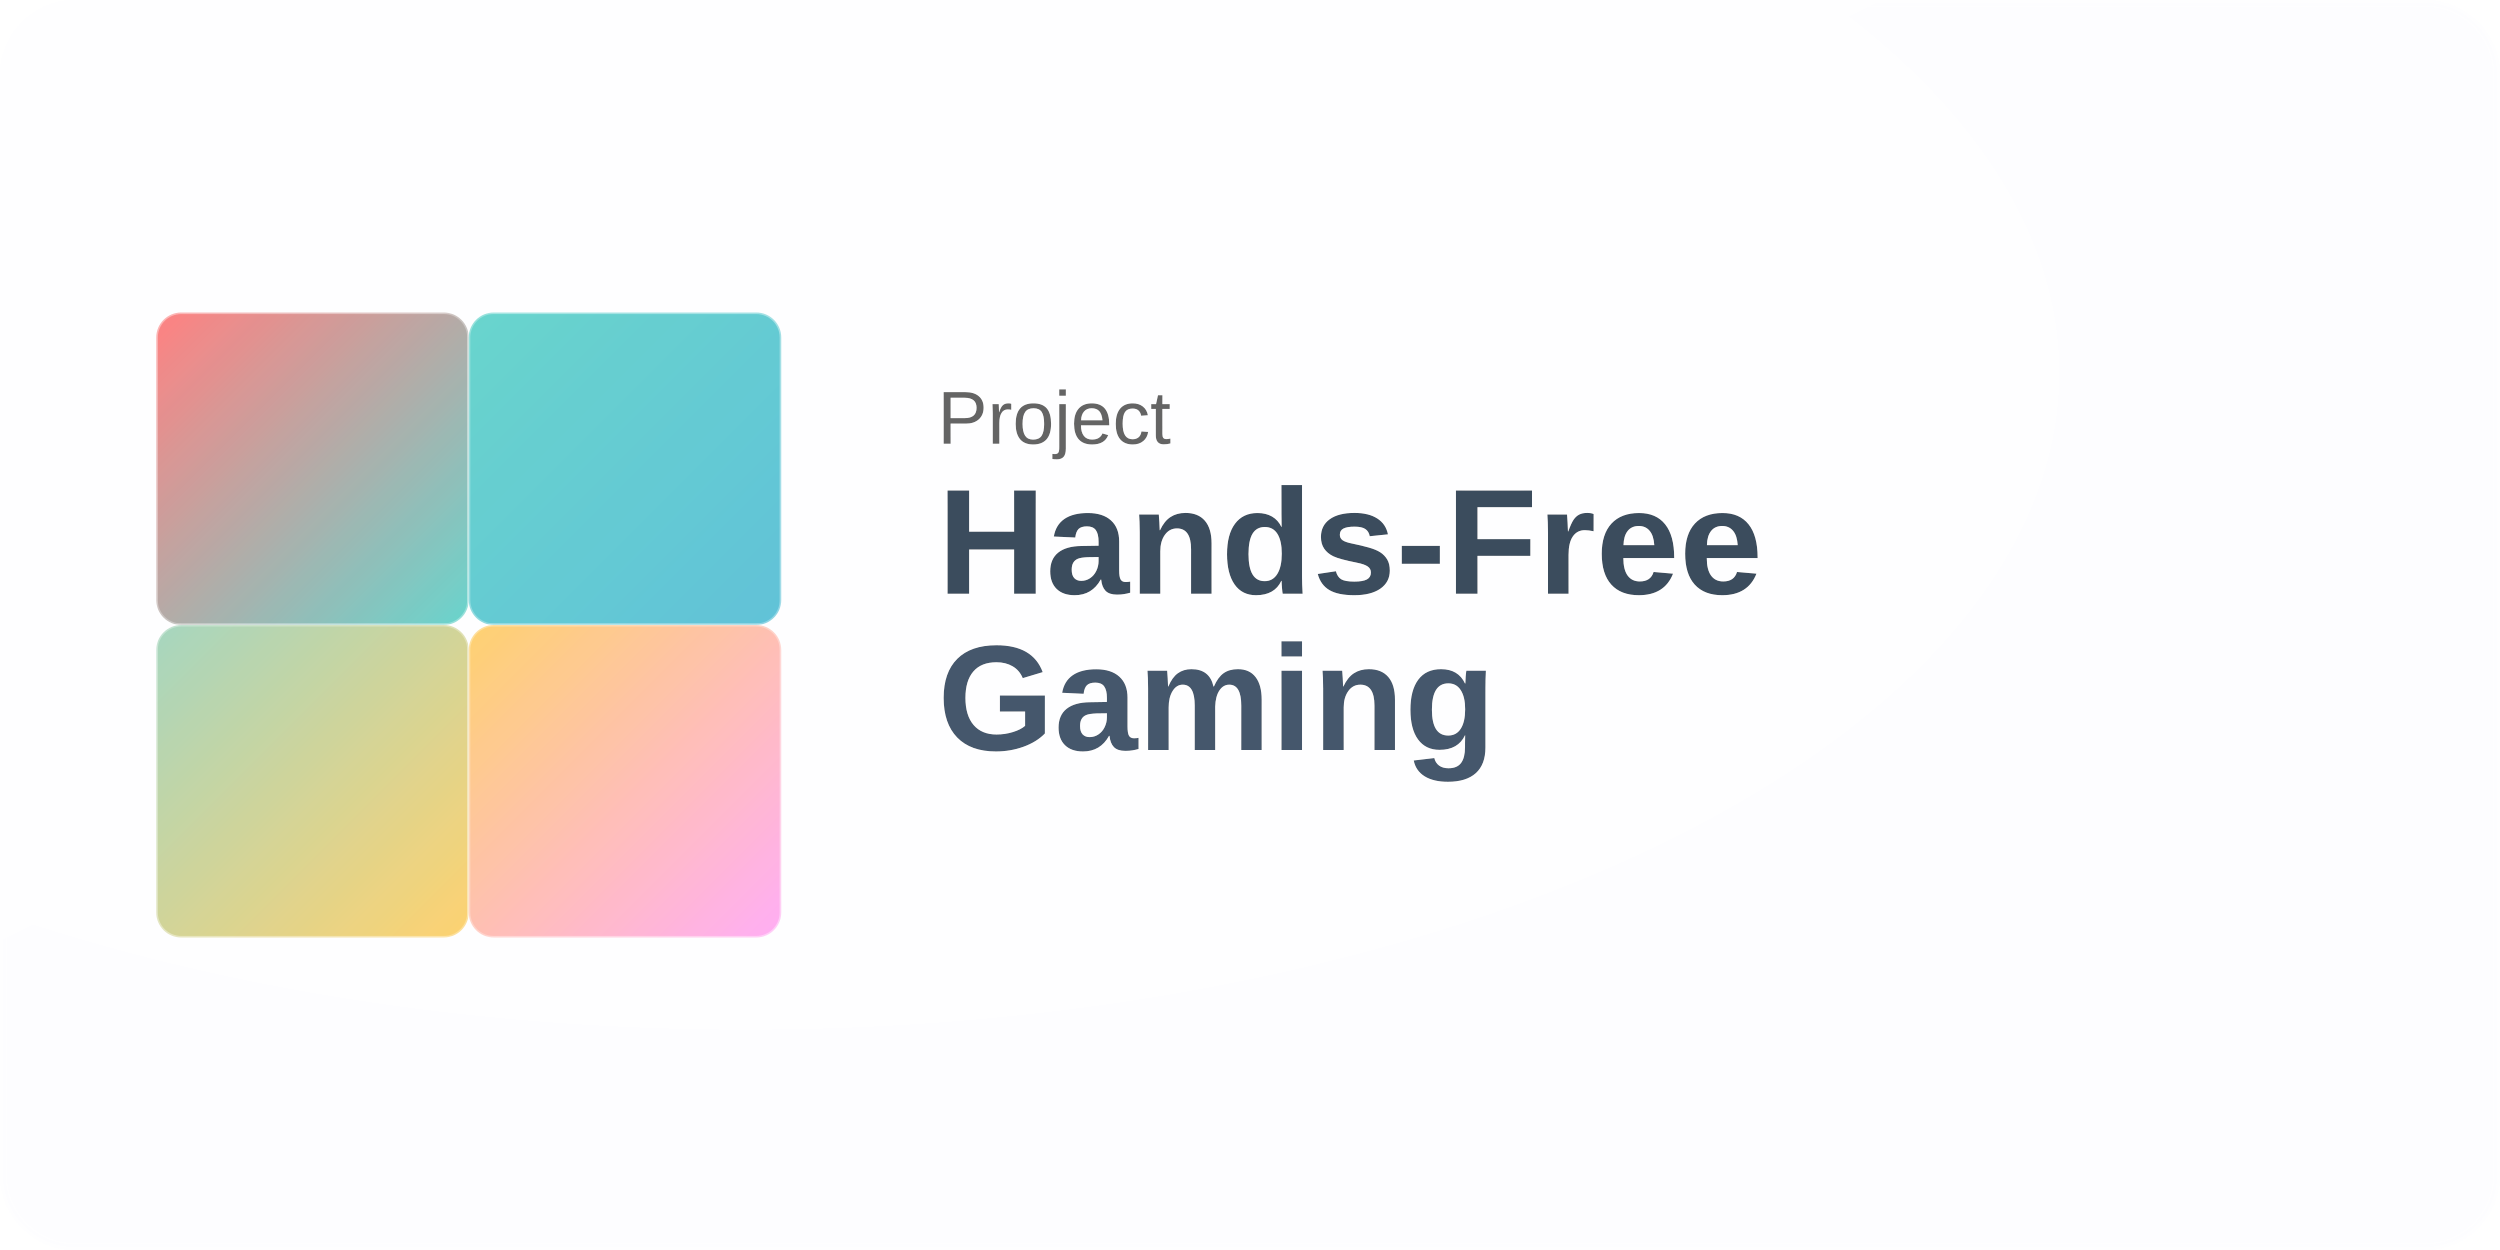
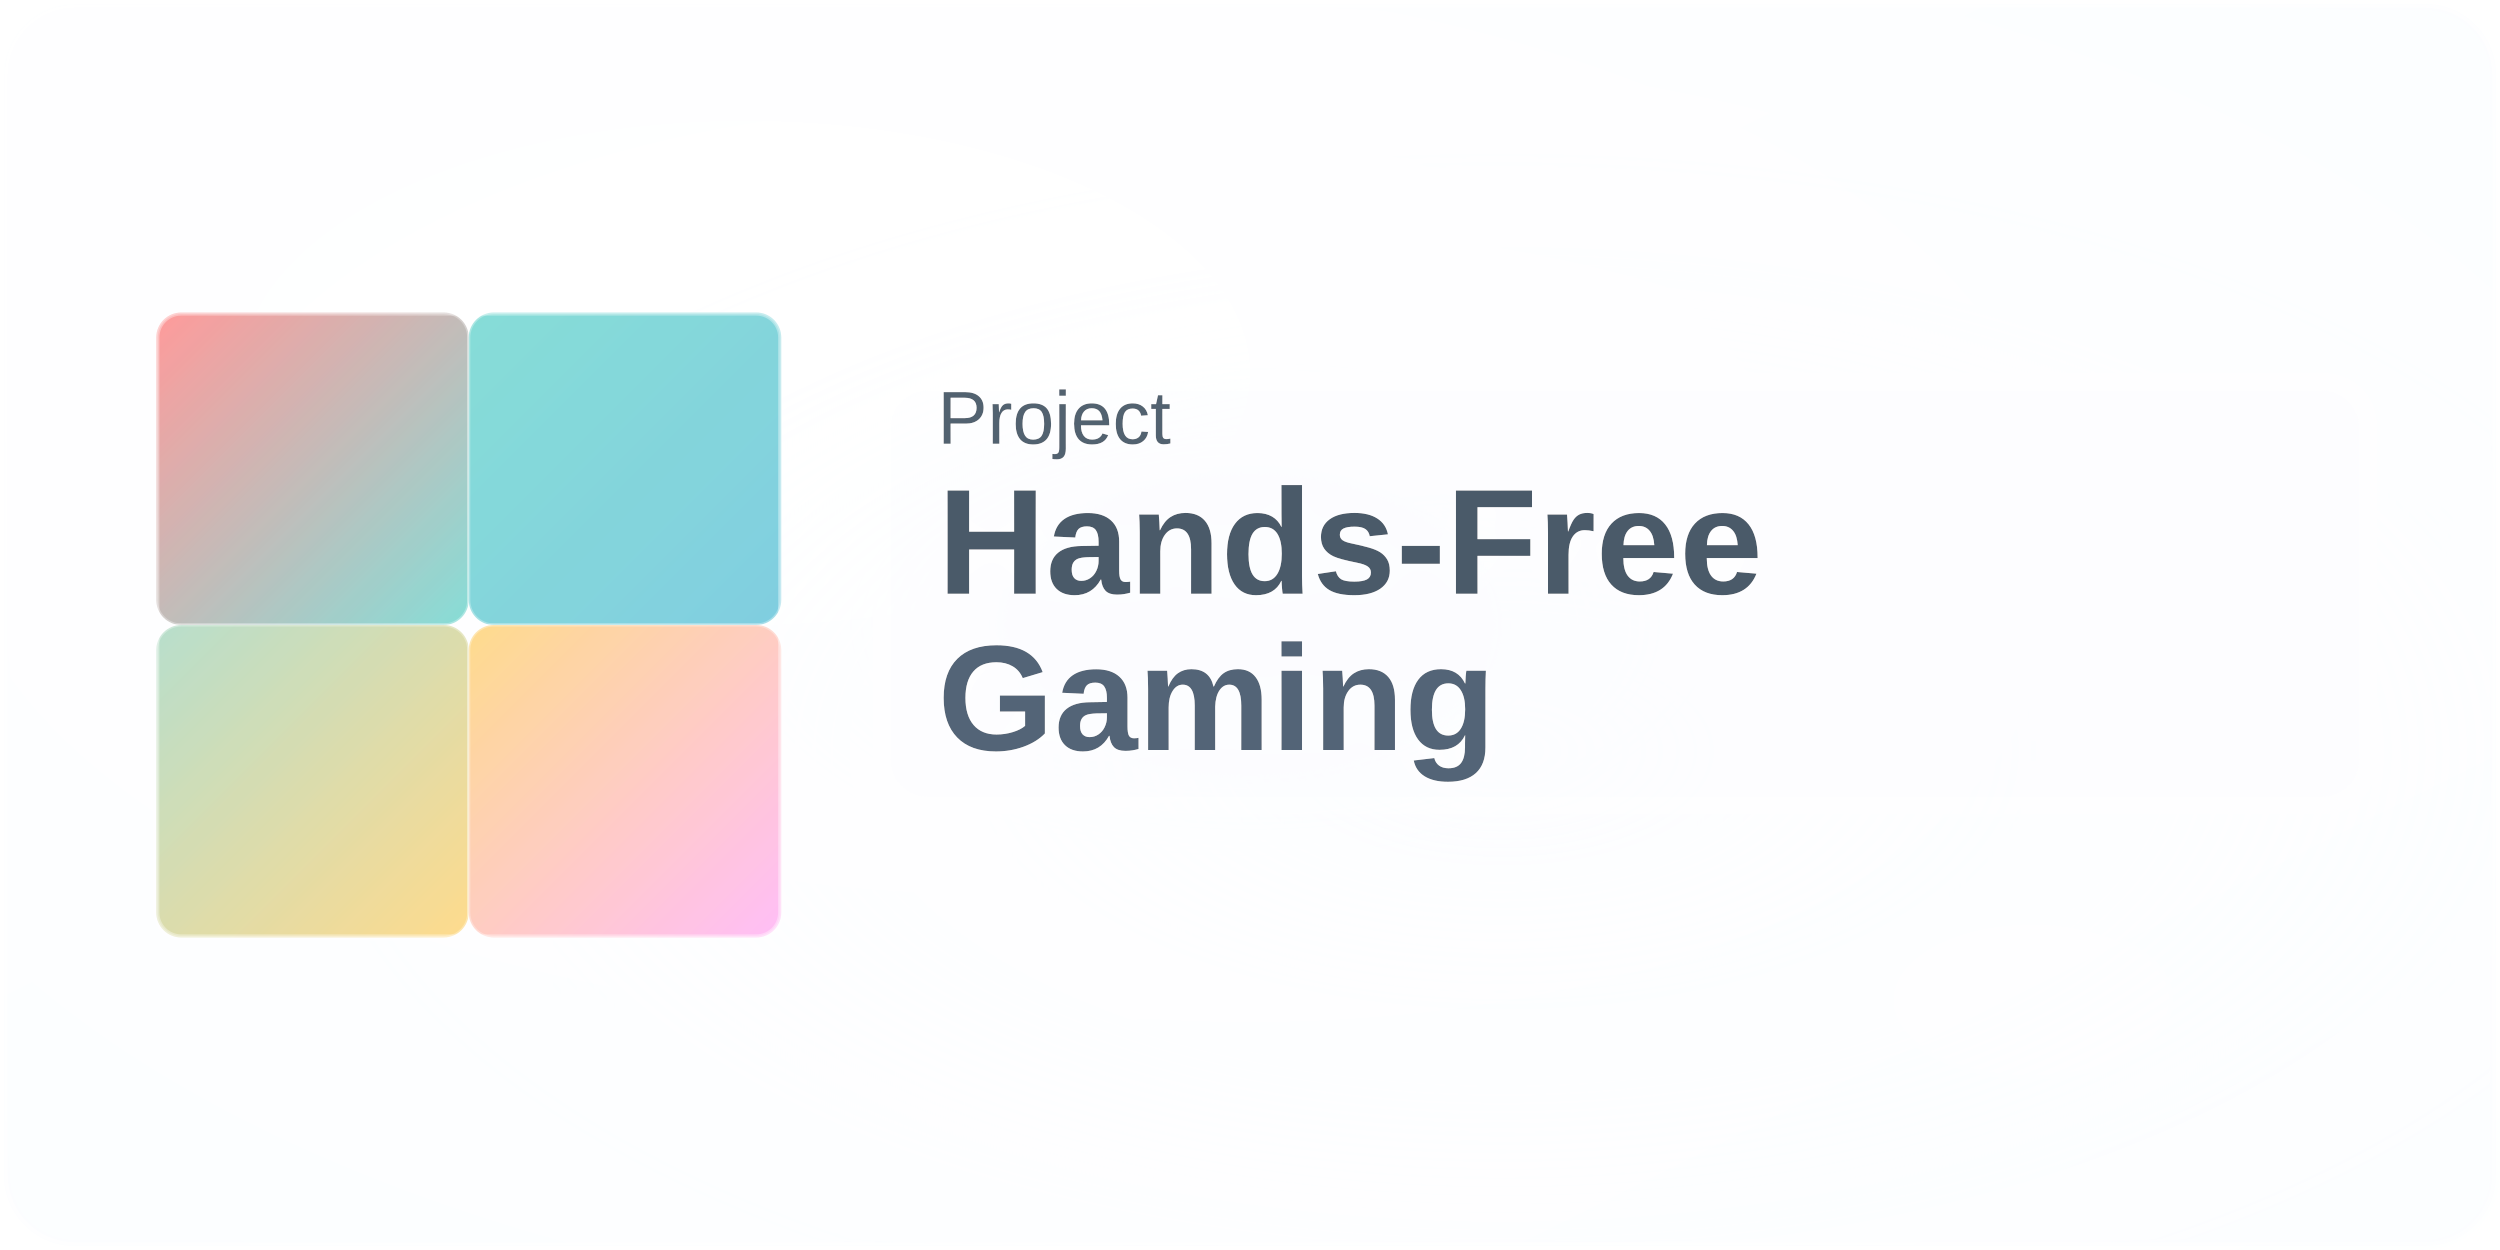
<svg xmlns="http://www.w3.org/2000/svg" width="800" height="400">
  <defs>
    <linearGradient id="animGrad1" x1="0%" y1="0%" x2="100%" y2="100%">
      <stop offset="0%" style="stop-color:#ff6b6b;stop-opacity:1">
        <animate attributeName="stop-color" values="#ff6b6b;#4ecdc4;#45b7d1;#ff6b6b" dur="6s" repeatCount="indefinite" />
      </stop>
      <stop offset="100%" style="stop-color:#4ecdc4;stop-opacity:1">
        <animate attributeName="stop-color" values="#4ecdc4;#45b7d1;#96ceb4;#4ecdc4" dur="6s" repeatCount="indefinite" />
      </stop>
    </linearGradient>
    <linearGradient id="animGrad2" x1="0%" y1="0%" x2="100%" y2="100%">
      <stop offset="0%" style="stop-color:#4ecdc4;stop-opacity:1">
        <animate attributeName="stop-color" values="#4ecdc4;#45b7d1;#ff9ff3;#4ecdc4" dur="6s" repeatCount="indefinite" />
      </stop>
      <stop offset="100%" style="stop-color:#45b7d1;stop-opacity:1">
        <animate attributeName="stop-color" values="#45b7d1;#ff9ff3;#feca57;#45b7d1" dur="6s" repeatCount="indefinite" />
      </stop>
    </linearGradient>
    <linearGradient id="animGrad3" x1="0%" y1="0%" x2="100%" y2="100%">
      <stop offset="0%" style="stop-color:#96ceb4;stop-opacity:1">
        <animate attributeName="stop-color" values="#96ceb4;#feca57;#ff6b6b;#96ceb4" dur="6s" repeatCount="indefinite" />
      </stop>
      <stop offset="100%" style="stop-color:#feca57;stop-opacity:1">
        <animate attributeName="stop-color" values="#feca57;#ff9ff3;#4ecdc4;#feca57" dur="6s" repeatCount="indefinite" />
      </stop>
    </linearGradient>
    <linearGradient id="animGrad4" x1="0%" y1="0%" x2="100%" y2="100%">
      <stop offset="0%" style="stop-color:#feca57;stop-opacity:1">
        <animate attributeName="stop-color" values="#feca57;#ff9ff3;#45b7d1;#feca57" dur="6s" repeatCount="indefinite" />
      </stop>
      <stop offset="100%" style="stop-color:#ff9ff3;stop-opacity:1">
        <animate attributeName="stop-color" values="#ff9ff3;#96ceb4;#ff6b6b;#ff9ff3" dur="6s" repeatCount="indefinite" />
      </stop>
    </linearGradient>
    <linearGradient id="glassGrad1" x1="0%" y1="0%" x2="100%" y2="100%">
-       <stop offset="0%" style="stop-color:rgba(255,255,255,0.4);stop-opacity:1" />
-       <stop offset="50%" style="stop-color:rgba(255,255,255,0.2);stop-opacity:1" />
-       <stop offset="100%" style="stop-color:rgba(255,255,255,0.15);stop-opacity:1" />
+       <stop offset="0%" style="stop-color:rgba(255,255,255,0.7);stop-opacity:1" />
+       <stop offset="50%" style="stop-color:rgba(255,255,255,0.45);stop-opacity:1" />
+       <stop offset="100%" style="stop-color:rgba(255,255,255,0.35);stop-opacity:1" />
    </linearGradient>
    <radialGradient id="glassRadial" cx="30%" cy="30%" r="70%">
-       <stop offset="0%" style="stop-color:rgba(255,255,255,0.45);stop-opacity:1" />
-       <stop offset="100%" style="stop-color:rgba(255,255,255,0.18);stop-opacity:1" />
+       <stop offset="0%" style="stop-color:rgba(255,255,255,0.6);stop-opacity:1" />
+       <stop offset="100%" style="stop-color:rgba(255,255,255,0.25);stop-opacity:1" />
+     </radialGradient>
+     <radialGradient id="fogGradient" cx="50%" cy="50%" r="70%">
+       <stop offset="0%" style="stop-color:rgba(240,248,255,0.8);stop-opacity:1" />
+       <stop offset="30%" style="stop-color:rgba(255,255,255,0.6);stop-opacity:1" />
+       <stop offset="60%" style="stop-color:rgba(255,255,255,0.4);stop-opacity:1" />
+       <stop offset="100%" style="stop-color:rgba(255,255,255,0.2);stop-opacity:1" />
+     </radialGradient>
+     <radialGradient id="fogLayer1" cx="40%" cy="40%" r="50%">
+       <stop offset="0%" style="stop-color:rgba(255,255,255,0.5);stop-opacity:1" />
+       <stop offset="100%" style="stop-color:rgba(255,255,255,0.1);stop-opacity:1" />
+     </radialGradient>
+     <radialGradient id="fogLayer2" cx="60%" cy="60%" r="60%">
+       <stop offset="0%" style="stop-color:rgba(248,250,255,0.4);stop-opacity:1" />
+       <stop offset="100%" style="stop-color:rgba(255,255,255,0.05);stop-opacity:1" />
    </radialGradient>
    <filter id="blur" x="-50%" y="-50%" width="200%" height="200%">
      <feGaussianBlur in="SourceGraphic" stdDeviation="1.5" />
    </filter>
    <filter id="backdropBlur" x="0%" y="0%" width="100%" height="100%">
      <feGaussianBlur in="SourceGraphic" stdDeviation="8" />
      <feColorMatrix values="1 0 0 0 0  0 1 0 0 0  0 0 1 0 0  0 0 0 0.15 0" />
    </filter>
  </defs>
-   <rect x="0" y="0" width="800" height="400" rx="24" ry="24" fill="rgba(248,250,255,0.25)" stroke="none" />
-   <rect x="0" y="0" width="800" height="400" rx="24" ry="24" fill="url(#glassGrad1)" stroke="rgba(255,255,255,0.35)" stroke-width="2" />
+   <rect x="0" y="0" width="800" height="400" rx="24" ry="24" fill="rgba(240,248,255,0.6)" stroke="none" />
+   <rect x="0" y="0" width="800" height="400" rx="24" ry="24" fill="url(#glassGrad1)" stroke="rgba(255,255,255,0.7)" stroke-width="3" />
+   <rect x="0" y="0" width="800" height="400" rx="24" ry="24" fill="url(#fogGradient)" stroke="none" />
+   <rect x="0" y="0" width="800" height="400" rx="24" ry="24" fill="url(#fogLayer1)" stroke="none" filter="url(#blur)" />
+   <rect x="0" y="0" width="800" height="400" rx="24" ry="24" fill="url(#fogLayer2)" stroke="none" filter="url(#blur)" />
  <rect x="0" y="0" width="800" height="400" rx="24" ry="24" fill="url(#glassRadial)" stroke="none" filter="url(#blur)" />
-   <rect x="2" y="2" width="796" height="396" rx="22" ry="22" fill="none" stroke="rgba(255,255,255,0.4)" stroke-width="0.5" />
-   <ellipse cx="150" cy="80" rx="40" ry="25" fill="rgba(255,255,255,0.12)" stroke="rgba(255,255,255,0.2)" stroke-width="0.5" filter="url(#blur)">
-     <animate attributeName="opacity" values="0.3;0.6;0.3" dur="4s" repeatCount="indefinite" />
+   <rect x="2" y="2" width="796" height="396" rx="22" ry="22" fill="none" stroke="rgba(255,255,255,0.6)" stroke-width="1" />
+   <ellipse cx="150" cy="80" rx="50" ry="30" fill="rgba(255,255,255,0.3)" stroke="rgba(255,255,255,0.4)" stroke-width="1" filter="url(#blur)">
+     <animate attributeName="opacity" values="0.4;0.7;0.4" dur="4s" repeatCount="indefinite" />
  </ellipse>
-   <ellipse cx="650" cy="320" rx="35" ry="20" fill="rgba(255,255,255,0.08)" stroke="rgba(255,255,255,0.15)" stroke-width="0.5" filter="url(#blur)">
-     <animate attributeName="opacity" values="0.2;0.5;0.2" dur="5s" repeatCount="indefinite" />
+   <ellipse cx="650" cy="320" rx="45" ry="25" fill="rgba(255,255,255,0.25)" stroke="rgba(255,255,255,0.35)" stroke-width="1" filter="url(#blur)">
+     <animate attributeName="opacity" values="0.3;0.6;0.3" dur="5s" repeatCount="indefinite" />
+   </ellipse>
+   <ellipse cx="400" cy="200" rx="80" ry="50" fill="rgba(248,250,255,0.4)" stroke="none" filter="url(#blur)">
+     <animate attributeName="opacity" values="0.3;0.5;0.3" dur="6s" repeatCount="indefinite" />
  </ellipse>
  <g transform="translate(50, 100)">
    <rect x="0" y="0" width="100" height="100" fill="url(#animGrad1)" rx="8" ry="8" stroke="rgba(255,255,255,0.3)" stroke-width="1" />
    <rect x="100" y="0" width="100" height="100" fill="url(#animGrad2)" rx="8" ry="8" stroke="rgba(255,255,255,0.3)" stroke-width="1" />
    <rect x="0" y="100" width="100" height="100" fill="url(#animGrad3)" rx="8" ry="8" stroke="rgba(255,255,255,0.3)" stroke-width="1" />
    <rect x="100" y="100" width="100" height="100" fill="url(#animGrad4)" rx="8" ry="8" stroke="rgba(255,255,255,0.3)" stroke-width="1" />
-     <rect x="0" y="0" width="200" height="200" rx="8" ry="8" fill="rgba(255,255,255,0.08)" stroke="rgba(255,255,255,0.15)" stroke-width="1" />
+     <rect x="0" y="0" width="200" height="200" rx="8" ry="8" fill="rgba(255,255,255,0.2)" stroke="rgba(255,255,255,0.35)" stroke-width="2" />
  </g>
  <g transform="translate(300, 0)">
-     <rect x="-20" y="120" width="480" height="140" rx="16" ry="16" fill="rgba(255,255,255,0.06)" stroke="rgba(255,255,255,0.12)" stroke-width="1" filter="url(#blur)" />
-     <text x="0" y="142" font-family="Arial, sans-serif" font-size="24" font-weight="400" fill="#444" opacity="0.9" filter="drop-shadow(0 1px 2px rgba(255,255,255,0.5))">
+     <rect x="-20" y="120" width="480" height="140" rx="16" ry="16" fill="rgba(255,255,255,0.25)" stroke="rgba(255,255,255,0.4)" stroke-width="2" filter="url(#blur)" />
+     <rect x="-15" y="125" width="470" height="130" rx="12" ry="12" fill="rgba(248,250,255,0.15)" stroke="none" />
+     <text x="0" y="142" font-family="Arial, sans-serif" font-size="24" font-weight="400" fill="#2c3e50" opacity="0.95" filter="drop-shadow(0 1px 3px rgba(255,255,255,0.8))">
      Project
    </text>
-     <text x="0" y="190" font-family="Arial, sans-serif" font-size="48" font-weight="bold" fill="#2c3e50" filter="drop-shadow(0 2px 4px rgba(255,255,255,0.3))">
+     <text x="0" y="190" font-family="Arial, sans-serif" font-size="48" font-weight="bold" fill="#2c3e50" filter="drop-shadow(0 2px 6px rgba(255,255,255,0.6))">
      Hands-Free
      <animate attributeName="fill" values="#2c3e50;#e74c3c;#3498db;#2ecc71;#2c3e50" dur="8s" repeatCount="indefinite" />
    </text>
-     <text x="0" y="240" font-family="Arial, sans-serif" font-size="48" font-weight="bold" fill="#34495e" filter="drop-shadow(0 2px 4px rgba(255,255,255,0.3))">
+     <text x="0" y="240" font-family="Arial, sans-serif" font-size="48" font-weight="bold" fill="#34495e" filter="drop-shadow(0 2px 6px rgba(255,255,255,0.6))">
      Gaming
      <animate attributeName="fill" values="#34495e;#9b59b6;#f39c12;#1abc9c;#34495e" dur="8s" repeatCount="indefinite" />
    </text>
  </g>
-   <rect x="0" y="0" width="800" height="400" rx="24" ry="24" fill="rgba(255,255,255,0.08)" stroke="rgba(255,255,255,0.4)" stroke-width="1.5" />
+   <rect x="0" y="0" width="800" height="400" rx="24" ry="24" fill="rgba(255,255,255,0.15)" stroke="rgba(255,255,255,0.6)" stroke-width="2.5" />
</svg>
